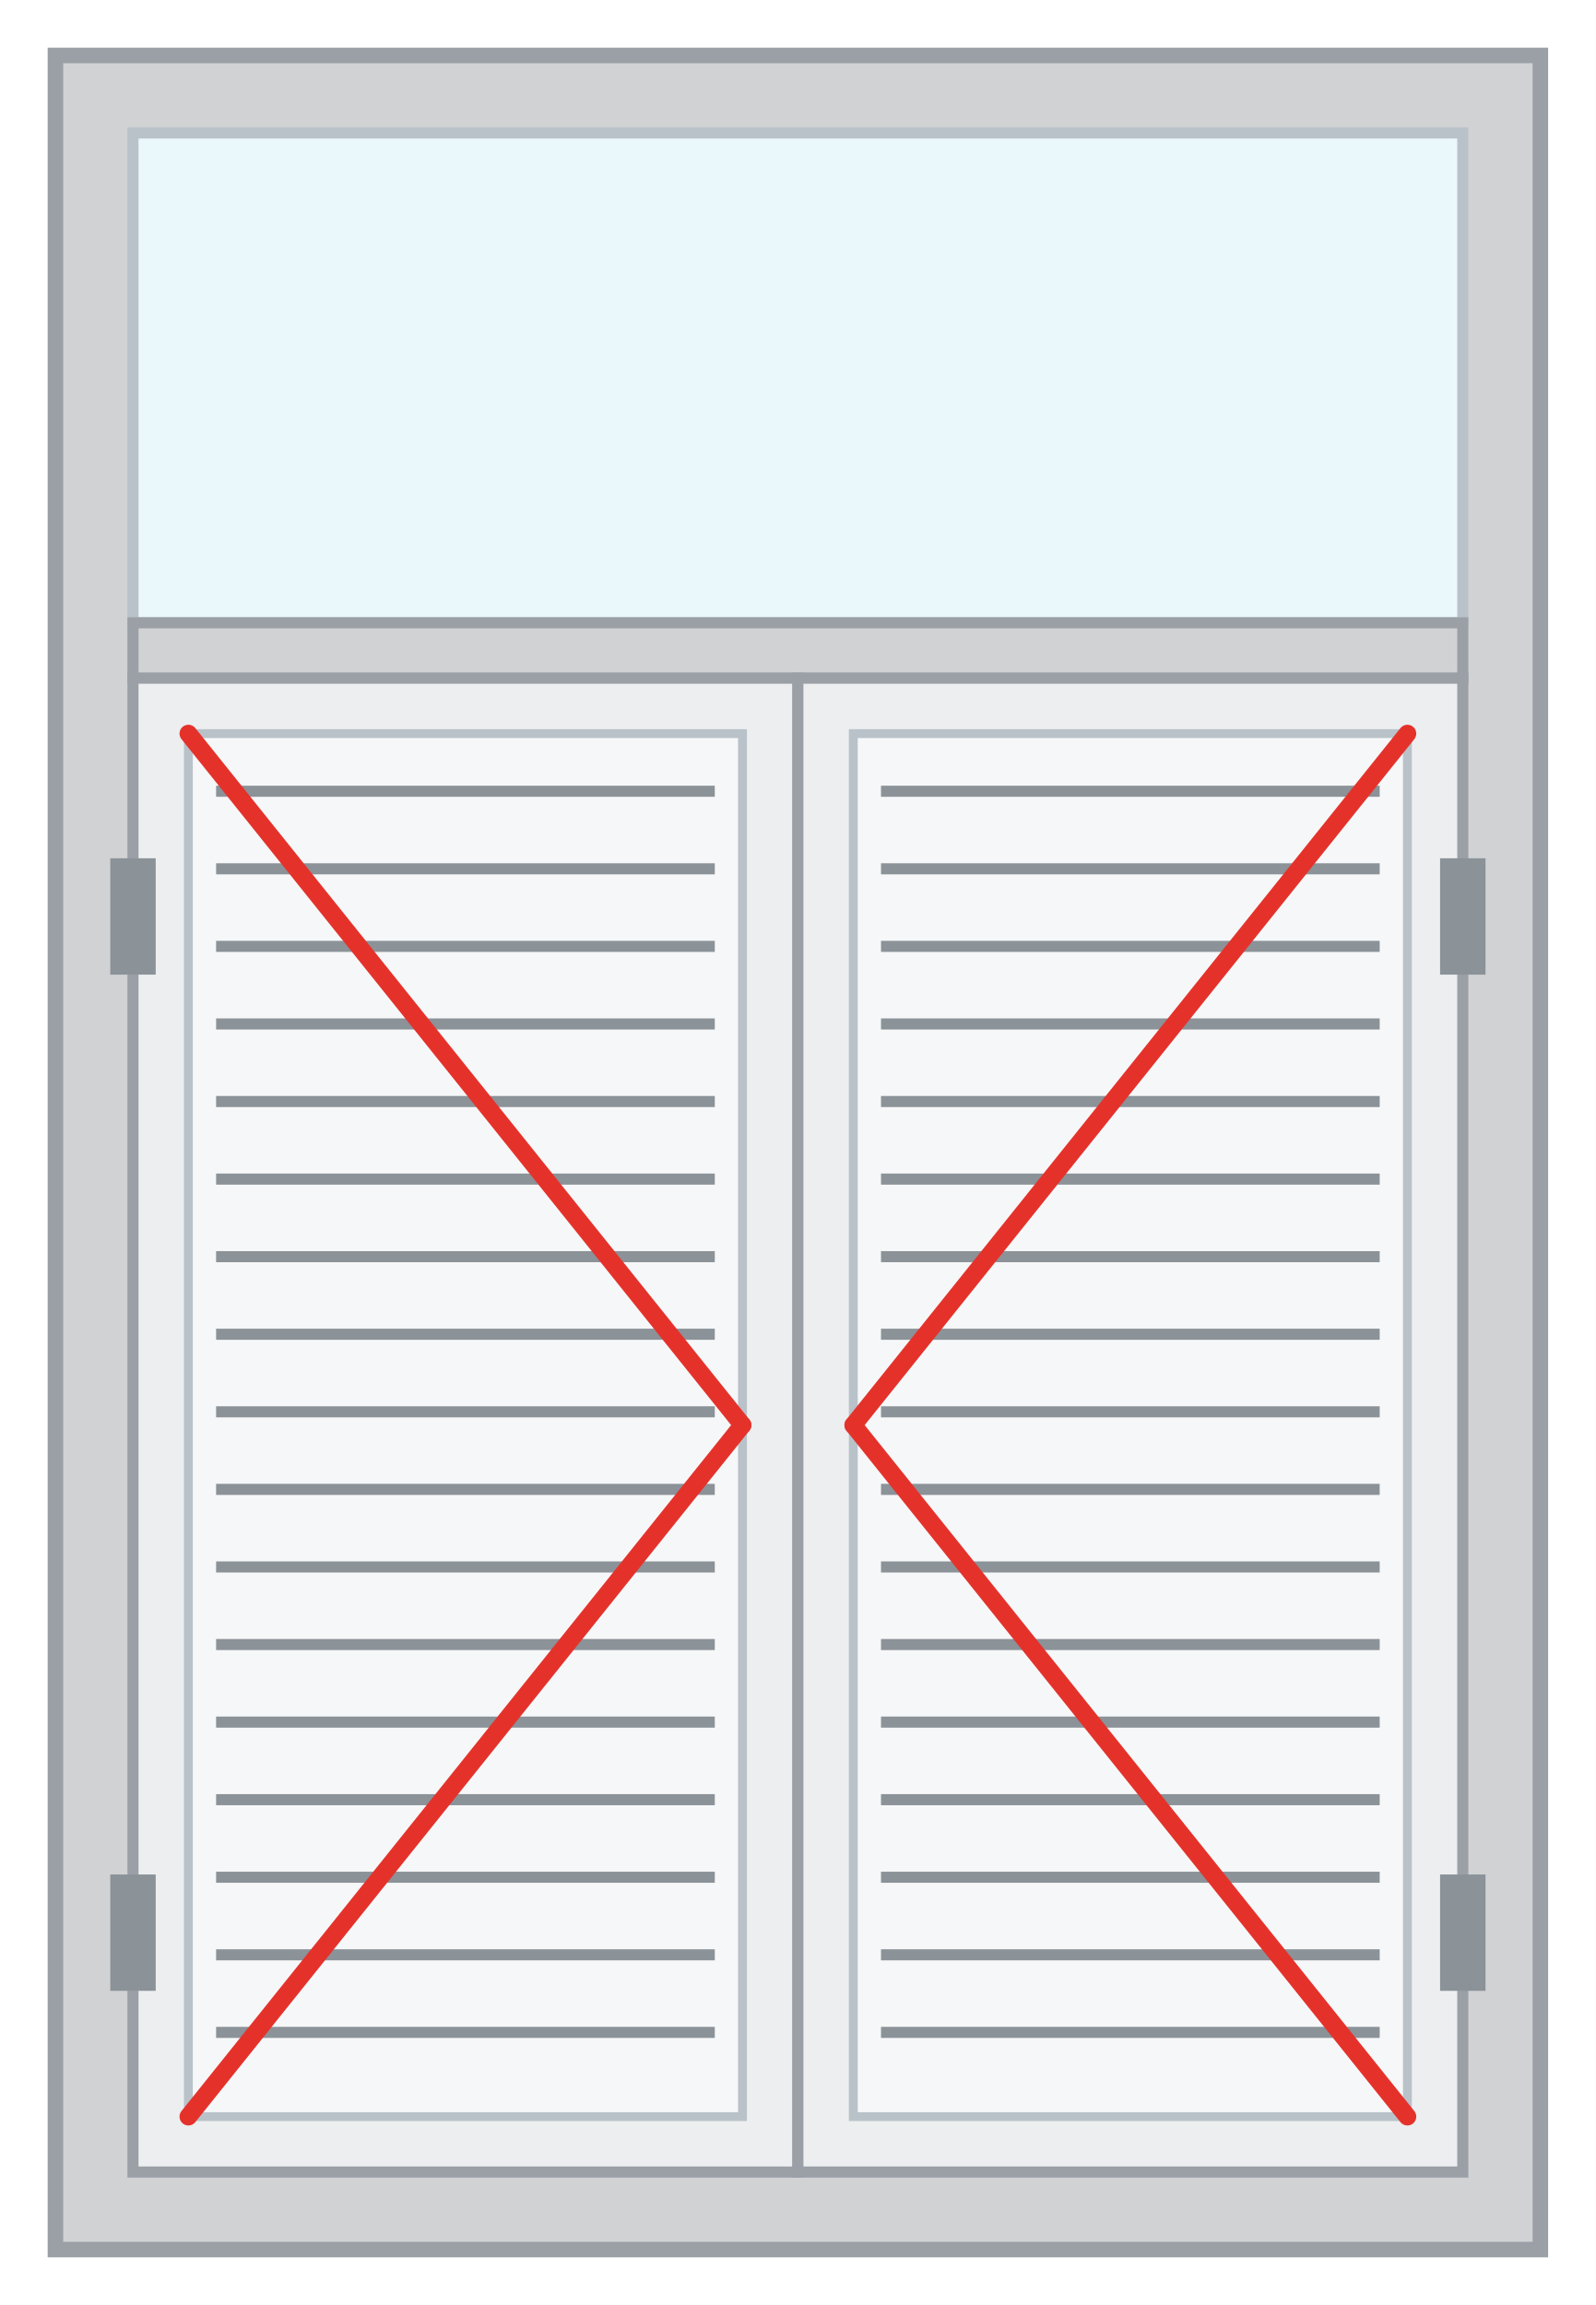
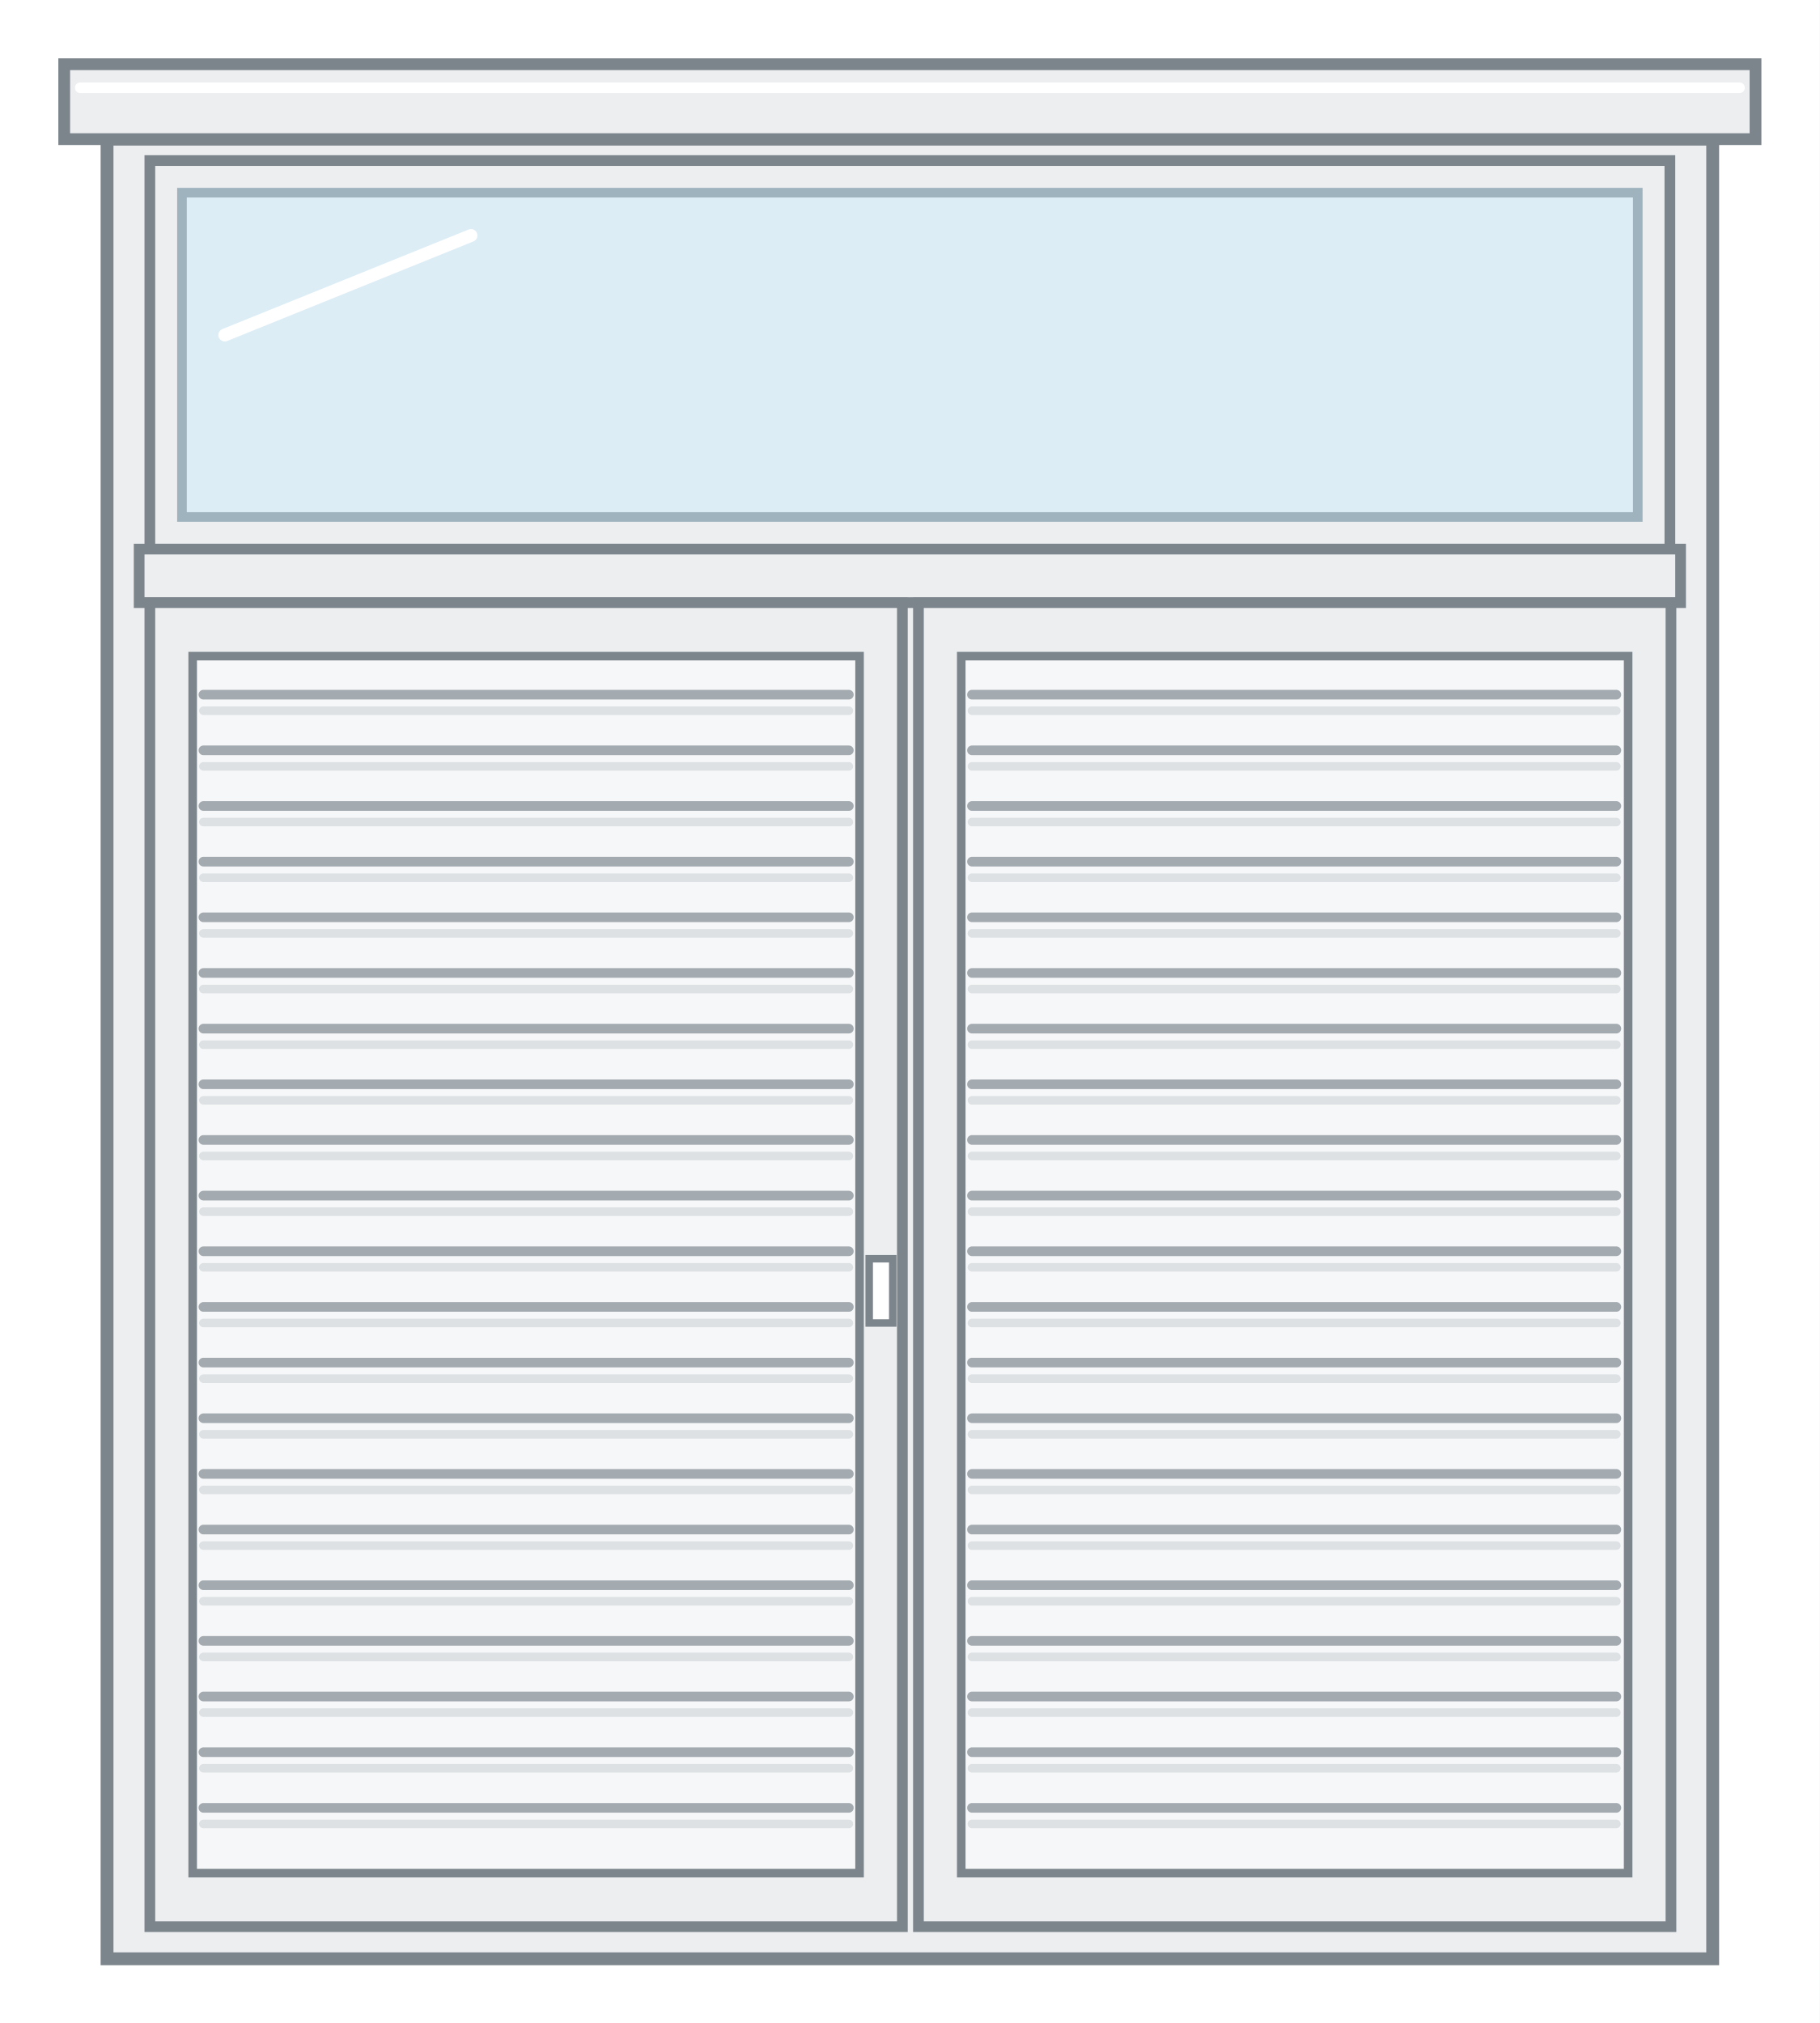
- <svg xmlns="http://www.w3.org/2000/svg" viewBox="0 0 144 208" width="144" height="208" role="img">
-   <rect width="144" height="208" fill="#ffffff" />
-   <rect x="5.0" y="5.0" width="134.0" height="198.0" fill="#d0d2d4" stroke="#9aa0a6" stroke-width="1.4" />
-   <rect x="12.0" y="12.0" width="120.0" height="44.2" fill="#eaf7fb" stroke="#b9c2c9" stroke-width="1" />
-   <rect x="12.0" y="56.2" width="120.0" height="5.0" fill="#d0d2d4" stroke="#9aa0a6" stroke-width="1" />
-   <rect x="12.0" y="61.2" width="60.0" height="134.8" fill="#eceef0" stroke="#9aa0a6" stroke-width="1" />
-   <rect x="17.0" y="66.2" width="50.0" height="124.8" fill="#f6f7f8" stroke="#b9c2c9" stroke-width="0.8" />
-   <line x1="19.5" y1="71.4" x2="64.5" y2="71.4" stroke="#8b9298" stroke-width="1" />
-   <line x1="19.5" y1="78.4" x2="64.5" y2="78.4" stroke="#8b9298" stroke-width="1" />
-   <line x1="19.5" y1="85.4" x2="64.5" y2="85.4" stroke="#8b9298" stroke-width="1" />
-   <line x1="19.5" y1="92.4" x2="64.5" y2="92.4" stroke="#8b9298" stroke-width="1" />
-   <line x1="19.5" y1="99.4" x2="64.5" y2="99.4" stroke="#8b9298" stroke-width="1" />
-   <line x1="19.5" y1="106.4" x2="64.5" y2="106.4" stroke="#8b9298" stroke-width="1" />
-   <line x1="19.5" y1="113.4" x2="64.5" y2="113.4" stroke="#8b9298" stroke-width="1" />
-   <line x1="19.5" y1="120.4" x2="64.5" y2="120.4" stroke="#8b9298" stroke-width="1" />
-   <line x1="19.5" y1="127.4" x2="64.5" y2="127.4" stroke="#8b9298" stroke-width="1" />
-   <line x1="19.5" y1="134.4" x2="64.5" y2="134.4" stroke="#8b9298" stroke-width="1" />
-   <line x1="19.5" y1="141.4" x2="64.5" y2="141.4" stroke="#8b9298" stroke-width="1" />
-   <line x1="19.5" y1="148.4" x2="64.5" y2="148.4" stroke="#8b9298" stroke-width="1" />
-   <line x1="19.5" y1="155.4" x2="64.5" y2="155.4" stroke="#8b9298" stroke-width="1" />
-   <line x1="19.5" y1="162.4" x2="64.5" y2="162.4" stroke="#8b9298" stroke-width="1" />
-   <line x1="19.5" y1="169.4" x2="64.5" y2="169.4" stroke="#8b9298" stroke-width="1" />
-   <line x1="19.5" y1="176.4" x2="64.5" y2="176.4" stroke="#8b9298" stroke-width="1" />
-   <line x1="19.5" y1="183.4" x2="64.5" y2="183.4" stroke="#8b9298" stroke-width="1" />
-   <line x1="17.0" y1="66.2" x2="67.0" y2="128.6" stroke="#e4322b" stroke-width="1.6" stroke-linecap="round" />
-   <line x1="17.0" y1="191.0" x2="67.0" y2="128.6" stroke="#e4322b" stroke-width="1.6" stroke-linecap="round" />
-   <rect x="10.2" y="77.7" width="3.6" height="10.0" fill="#8b9298" stroke="#8b9298" stroke-width="0.5" />
-   <rect x="10.2" y="169.4" width="3.6" height="10.0" fill="#8b9298" stroke="#8b9298" stroke-width="0.5" />
-   <rect x="72.0" y="61.2" width="60.0" height="134.8" fill="#eceef0" stroke="#9aa0a6" stroke-width="1" />
-   <rect x="77.0" y="66.2" width="50.0" height="124.8" fill="#f6f7f8" stroke="#b9c2c9" stroke-width="0.8" />
-   <line x1="79.5" y1="71.4" x2="124.5" y2="71.4" stroke="#8b9298" stroke-width="1" />
-   <line x1="79.5" y1="78.4" x2="124.5" y2="78.4" stroke="#8b9298" stroke-width="1" />
-   <line x1="79.5" y1="85.4" x2="124.5" y2="85.4" stroke="#8b9298" stroke-width="1" />
-   <line x1="79.5" y1="92.4" x2="124.5" y2="92.4" stroke="#8b9298" stroke-width="1" />
-   <line x1="79.5" y1="99.4" x2="124.5" y2="99.4" stroke="#8b9298" stroke-width="1" />
-   <line x1="79.5" y1="106.4" x2="124.5" y2="106.4" stroke="#8b9298" stroke-width="1" />
-   <line x1="79.5" y1="113.4" x2="124.5" y2="113.4" stroke="#8b9298" stroke-width="1" />
-   <line x1="79.5" y1="120.4" x2="124.5" y2="120.4" stroke="#8b9298" stroke-width="1" />
-   <line x1="79.5" y1="127.4" x2="124.5" y2="127.4" stroke="#8b9298" stroke-width="1" />
-   <line x1="79.5" y1="134.4" x2="124.5" y2="134.4" stroke="#8b9298" stroke-width="1" />
-   <line x1="79.5" y1="141.4" x2="124.5" y2="141.4" stroke="#8b9298" stroke-width="1" />
-   <line x1="79.5" y1="148.4" x2="124.5" y2="148.4" stroke="#8b9298" stroke-width="1" />
-   <line x1="79.5" y1="155.4" x2="124.5" y2="155.4" stroke="#8b9298" stroke-width="1" />
-   <line x1="79.5" y1="162.4" x2="124.5" y2="162.4" stroke="#8b9298" stroke-width="1" />
-   <line x1="79.5" y1="169.4" x2="124.5" y2="169.4" stroke="#8b9298" stroke-width="1" />
-   <line x1="79.5" y1="176.4" x2="124.5" y2="176.4" stroke="#8b9298" stroke-width="1" />
-   <line x1="79.5" y1="183.4" x2="124.5" y2="183.4" stroke="#8b9298" stroke-width="1" />
-   <line x1="127.0" y1="66.2" x2="77.0" y2="128.6" stroke="#e4322b" stroke-width="1.6" stroke-linecap="round" />
-   <line x1="127.0" y1="191.0" x2="77.0" y2="128.6" stroke="#e4322b" stroke-width="1.6" stroke-linecap="round" />
-   <rect x="130.2" y="77.7" width="3.6" height="10.0" fill="#8b9298" stroke="#8b9298" stroke-width="0.5" />
-   <rect x="130.2" y="169.4" width="3.6" height="10.0" fill="#8b9298" stroke="#8b9298" stroke-width="0.5" />
+ <svg xmlns="http://www.w3.org/2000/svg" viewBox="0 0 170 189" width="170" height="189" role="img">
+   <rect width="170" height="189" fill="#ffffff" />
+   <rect x="10.0" y="13.0" width="150.0" height="170.0" fill="#eceef0" stroke="#7d858c" stroke-width="1.2" />
+   <rect x="14.0" y="15.0" width="142.0" height="36.3" fill="#eceef0" stroke="#7d858c" stroke-width="1" />
+   <rect x="17.0" y="18.0" width="136.0" height="30.3" fill="#dcedf6" stroke="#9fb3bf" stroke-width="0.9" />
+   <line x1="21.0" y1="31.3" x2="44.0" y2="22.0" stroke="#ffffff" stroke-width="1.2" stroke-linecap="round" />
+   <rect x="13.0" y="51.3" width="144.0" height="5.0" fill="#eceef0" stroke="#7d858c" stroke-width="1" />
+   <rect x="14.0" y="56.3" width="70.3" height="123.7" fill="#eceef0" stroke="#7d858c" stroke-width="1" />
+   <rect x="18.0" y="61.3" width="62.3" height="113.7" fill="#f6f7f8" stroke="#7d858c" stroke-width="0.8" />
+   <line x1="19.0" y1="64.9" x2="79.3" y2="64.9" stroke="#a3aab0" stroke-width="0.9" stroke-linecap="round" />
+   <line x1="19.0" y1="66.4" x2="79.3" y2="66.4" stroke="#dde1e4" stroke-width="0.8" stroke-linecap="round" />
+   <line x1="19.0" y1="70.1" x2="79.3" y2="70.1" stroke="#a3aab0" stroke-width="0.9" stroke-linecap="round" />
+   <line x1="19.0" y1="71.6" x2="79.3" y2="71.6" stroke="#dde1e4" stroke-width="0.8" stroke-linecap="round" />
+   <line x1="19.0" y1="75.3" x2="79.3" y2="75.3" stroke="#a3aab0" stroke-width="0.9" stroke-linecap="round" />
+   <line x1="19.0" y1="76.8" x2="79.3" y2="76.8" stroke="#dde1e4" stroke-width="0.8" stroke-linecap="round" />
+   <line x1="19.0" y1="80.5" x2="79.3" y2="80.5" stroke="#a3aab0" stroke-width="0.9" stroke-linecap="round" />
+   <line x1="19.0" y1="82.0" x2="79.3" y2="82.0" stroke="#dde1e4" stroke-width="0.8" stroke-linecap="round" />
+   <line x1="19.0" y1="85.7" x2="79.3" y2="85.7" stroke="#a3aab0" stroke-width="0.9" stroke-linecap="round" />
+   <line x1="19.0" y1="87.2" x2="79.3" y2="87.2" stroke="#dde1e4" stroke-width="0.8" stroke-linecap="round" />
+   <line x1="19.0" y1="90.9" x2="79.3" y2="90.9" stroke="#a3aab0" stroke-width="0.9" stroke-linecap="round" />
+   <line x1="19.0" y1="92.4" x2="79.3" y2="92.4" stroke="#dde1e4" stroke-width="0.8" stroke-linecap="round" />
+   <line x1="19.0" y1="96.1" x2="79.3" y2="96.1" stroke="#a3aab0" stroke-width="0.9" stroke-linecap="round" />
+   <line x1="19.0" y1="97.6" x2="79.3" y2="97.6" stroke="#dde1e4" stroke-width="0.8" stroke-linecap="round" />
+   <line x1="19.0" y1="101.3" x2="79.3" y2="101.3" stroke="#a3aab0" stroke-width="0.9" stroke-linecap="round" />
+   <line x1="19.0" y1="102.8" x2="79.3" y2="102.8" stroke="#dde1e4" stroke-width="0.8" stroke-linecap="round" />
+   <line x1="19.0" y1="106.5" x2="79.3" y2="106.5" stroke="#a3aab0" stroke-width="0.9" stroke-linecap="round" />
+   <line x1="19.0" y1="108.0" x2="79.3" y2="108.0" stroke="#dde1e4" stroke-width="0.8" stroke-linecap="round" />
+   <line x1="19.0" y1="111.7" x2="79.3" y2="111.7" stroke="#a3aab0" stroke-width="0.9" stroke-linecap="round" />
+   <line x1="19.0" y1="113.2" x2="79.3" y2="113.2" stroke="#dde1e4" stroke-width="0.8" stroke-linecap="round" />
+   <line x1="19.0" y1="116.9" x2="79.3" y2="116.9" stroke="#a3aab0" stroke-width="0.9" stroke-linecap="round" />
+   <line x1="19.0" y1="118.4" x2="79.3" y2="118.4" stroke="#dde1e4" stroke-width="0.8" stroke-linecap="round" />
+   <line x1="19.0" y1="122.1" x2="79.3" y2="122.1" stroke="#a3aab0" stroke-width="0.9" stroke-linecap="round" />
+   <line x1="19.0" y1="123.6" x2="79.3" y2="123.6" stroke="#dde1e4" stroke-width="0.8" stroke-linecap="round" />
+   <line x1="19.0" y1="127.3" x2="79.3" y2="127.3" stroke="#a3aab0" stroke-width="0.9" stroke-linecap="round" />
+   <line x1="19.0" y1="128.8" x2="79.3" y2="128.8" stroke="#dde1e4" stroke-width="0.8" stroke-linecap="round" />
+   <line x1="19.0" y1="132.5" x2="79.3" y2="132.5" stroke="#a3aab0" stroke-width="0.9" stroke-linecap="round" />
+   <line x1="19.0" y1="134.0" x2="79.3" y2="134.0" stroke="#dde1e4" stroke-width="0.8" stroke-linecap="round" />
+   <line x1="19.0" y1="137.7" x2="79.3" y2="137.7" stroke="#a3aab0" stroke-width="0.9" stroke-linecap="round" />
+   <line x1="19.0" y1="139.2" x2="79.3" y2="139.2" stroke="#dde1e4" stroke-width="0.8" stroke-linecap="round" />
+   <line x1="19.0" y1="142.9" x2="79.3" y2="142.9" stroke="#a3aab0" stroke-width="0.9" stroke-linecap="round" />
+   <line x1="19.0" y1="144.4" x2="79.3" y2="144.4" stroke="#dde1e4" stroke-width="0.8" stroke-linecap="round" />
+   <line x1="19.0" y1="148.1" x2="79.3" y2="148.1" stroke="#a3aab0" stroke-width="0.9" stroke-linecap="round" />
+   <line x1="19.0" y1="149.6" x2="79.3" y2="149.6" stroke="#dde1e4" stroke-width="0.8" stroke-linecap="round" />
+   <line x1="19.0" y1="153.3" x2="79.3" y2="153.3" stroke="#a3aab0" stroke-width="0.9" stroke-linecap="round" />
+   <line x1="19.0" y1="154.8" x2="79.3" y2="154.8" stroke="#dde1e4" stroke-width="0.8" stroke-linecap="round" />
+   <line x1="19.0" y1="158.5" x2="79.3" y2="158.5" stroke="#a3aab0" stroke-width="0.9" stroke-linecap="round" />
+   <line x1="19.0" y1="160.0" x2="79.3" y2="160.0" stroke="#dde1e4" stroke-width="0.8" stroke-linecap="round" />
+   <line x1="19.0" y1="163.7" x2="79.3" y2="163.7" stroke="#a3aab0" stroke-width="0.9" stroke-linecap="round" />
+   <line x1="19.0" y1="165.2" x2="79.3" y2="165.2" stroke="#dde1e4" stroke-width="0.8" stroke-linecap="round" />
+   <line x1="19.0" y1="168.9" x2="79.3" y2="168.9" stroke="#a3aab0" stroke-width="0.9" stroke-linecap="round" />
+   <line x1="19.0" y1="170.4" x2="79.3" y2="170.4" stroke="#dde1e4" stroke-width="0.8" stroke-linecap="round" />
+   <rect x="85.8" y="56.3" width="70.3" height="123.7" fill="#eceef0" stroke="#7d858c" stroke-width="1" />
+   <rect x="89.8" y="61.3" width="62.3" height="113.7" fill="#f6f7f8" stroke="#7d858c" stroke-width="0.8" />
+   <line x1="90.8" y1="64.9" x2="151.0" y2="64.9" stroke="#a3aab0" stroke-width="0.9" stroke-linecap="round" />
+   <line x1="90.8" y1="66.4" x2="151.0" y2="66.4" stroke="#dde1e4" stroke-width="0.8" stroke-linecap="round" />
+   <line x1="90.8" y1="70.1" x2="151.0" y2="70.1" stroke="#a3aab0" stroke-width="0.9" stroke-linecap="round" />
+   <line x1="90.8" y1="71.6" x2="151.0" y2="71.6" stroke="#dde1e4" stroke-width="0.8" stroke-linecap="round" />
+   <line x1="90.8" y1="75.3" x2="151.0" y2="75.3" stroke="#a3aab0" stroke-width="0.9" stroke-linecap="round" />
+   <line x1="90.8" y1="76.8" x2="151.0" y2="76.8" stroke="#dde1e4" stroke-width="0.8" stroke-linecap="round" />
+   <line x1="90.8" y1="80.5" x2="151.0" y2="80.5" stroke="#a3aab0" stroke-width="0.9" stroke-linecap="round" />
+   <line x1="90.8" y1="82.0" x2="151.0" y2="82.0" stroke="#dde1e4" stroke-width="0.8" stroke-linecap="round" />
+   <line x1="90.8" y1="85.7" x2="151.0" y2="85.7" stroke="#a3aab0" stroke-width="0.9" stroke-linecap="round" />
+   <line x1="90.8" y1="87.2" x2="151.0" y2="87.2" stroke="#dde1e4" stroke-width="0.8" stroke-linecap="round" />
+   <line x1="90.8" y1="90.9" x2="151.0" y2="90.9" stroke="#a3aab0" stroke-width="0.9" stroke-linecap="round" />
+   <line x1="90.8" y1="92.4" x2="151.0" y2="92.4" stroke="#dde1e4" stroke-width="0.8" stroke-linecap="round" />
+   <line x1="90.8" y1="96.1" x2="151.0" y2="96.1" stroke="#a3aab0" stroke-width="0.9" stroke-linecap="round" />
+   <line x1="90.8" y1="97.6" x2="151.0" y2="97.6" stroke="#dde1e4" stroke-width="0.8" stroke-linecap="round" />
+   <line x1="90.8" y1="101.3" x2="151.0" y2="101.3" stroke="#a3aab0" stroke-width="0.9" stroke-linecap="round" />
+   <line x1="90.8" y1="102.8" x2="151.0" y2="102.8" stroke="#dde1e4" stroke-width="0.8" stroke-linecap="round" />
+   <line x1="90.8" y1="106.5" x2="151.0" y2="106.5" stroke="#a3aab0" stroke-width="0.9" stroke-linecap="round" />
+   <line x1="90.8" y1="108.0" x2="151.0" y2="108.0" stroke="#dde1e4" stroke-width="0.8" stroke-linecap="round" />
+   <line x1="90.8" y1="111.7" x2="151.0" y2="111.7" stroke="#a3aab0" stroke-width="0.9" stroke-linecap="round" />
+   <line x1="90.8" y1="113.2" x2="151.0" y2="113.2" stroke="#dde1e4" stroke-width="0.8" stroke-linecap="round" />
+   <line x1="90.8" y1="116.9" x2="151.0" y2="116.9" stroke="#a3aab0" stroke-width="0.9" stroke-linecap="round" />
+   <line x1="90.8" y1="118.4" x2="151.0" y2="118.4" stroke="#dde1e4" stroke-width="0.8" stroke-linecap="round" />
+   <line x1="90.8" y1="122.1" x2="151.0" y2="122.1" stroke="#a3aab0" stroke-width="0.9" stroke-linecap="round" />
+   <line x1="90.8" y1="123.6" x2="151.0" y2="123.6" stroke="#dde1e4" stroke-width="0.8" stroke-linecap="round" />
+   <line x1="90.8" y1="127.3" x2="151.0" y2="127.3" stroke="#a3aab0" stroke-width="0.9" stroke-linecap="round" />
+   <line x1="90.8" y1="128.8" x2="151.0" y2="128.8" stroke="#dde1e4" stroke-width="0.8" stroke-linecap="round" />
+   <line x1="90.8" y1="132.5" x2="151.0" y2="132.5" stroke="#a3aab0" stroke-width="0.9" stroke-linecap="round" />
+   <line x1="90.8" y1="134.0" x2="151.0" y2="134.0" stroke="#dde1e4" stroke-width="0.8" stroke-linecap="round" />
+   <line x1="90.8" y1="137.7" x2="151.0" y2="137.7" stroke="#a3aab0" stroke-width="0.9" stroke-linecap="round" />
+   <line x1="90.8" y1="139.2" x2="151.0" y2="139.2" stroke="#dde1e4" stroke-width="0.8" stroke-linecap="round" />
+   <line x1="90.8" y1="142.9" x2="151.0" y2="142.9" stroke="#a3aab0" stroke-width="0.9" stroke-linecap="round" />
+   <line x1="90.8" y1="144.4" x2="151.0" y2="144.4" stroke="#dde1e4" stroke-width="0.8" stroke-linecap="round" />
+   <line x1="90.8" y1="148.1" x2="151.0" y2="148.1" stroke="#a3aab0" stroke-width="0.9" stroke-linecap="round" />
+   <line x1="90.8" y1="149.6" x2="151.0" y2="149.6" stroke="#dde1e4" stroke-width="0.8" stroke-linecap="round" />
+   <line x1="90.8" y1="153.3" x2="151.0" y2="153.3" stroke="#a3aab0" stroke-width="0.9" stroke-linecap="round" />
+   <line x1="90.8" y1="154.8" x2="151.0" y2="154.8" stroke="#dde1e4" stroke-width="0.8" stroke-linecap="round" />
+   <line x1="90.8" y1="158.5" x2="151.0" y2="158.5" stroke="#a3aab0" stroke-width="0.9" stroke-linecap="round" />
+   <line x1="90.8" y1="160.0" x2="151.0" y2="160.0" stroke="#dde1e4" stroke-width="0.8" stroke-linecap="round" />
+   <line x1="90.8" y1="163.7" x2="151.0" y2="163.7" stroke="#a3aab0" stroke-width="0.9" stroke-linecap="round" />
+   <line x1="90.8" y1="165.2" x2="151.0" y2="165.2" stroke="#dde1e4" stroke-width="0.8" stroke-linecap="round" />
+   <line x1="90.8" y1="168.9" x2="151.0" y2="168.9" stroke="#a3aab0" stroke-width="0.9" stroke-linecap="round" />
+   <line x1="90.8" y1="170.4" x2="151.0" y2="170.4" stroke="#dde1e4" stroke-width="0.8" stroke-linecap="round" />
+   <rect x="81.2" y="117.6" width="2.2" height="6.0" fill="#ffffff" stroke="#7d858c" stroke-width="0.7" />
+   <rect x="6.0" y="6.0" width="158.0" height="7.0" fill="#eceef0" stroke="#7d858c" stroke-width="1.1" />
+   <line x1="7.5" y1="8.2" x2="162.5" y2="8.2" stroke="#ffffff" stroke-width="1" stroke-linecap="round" />
</svg>
